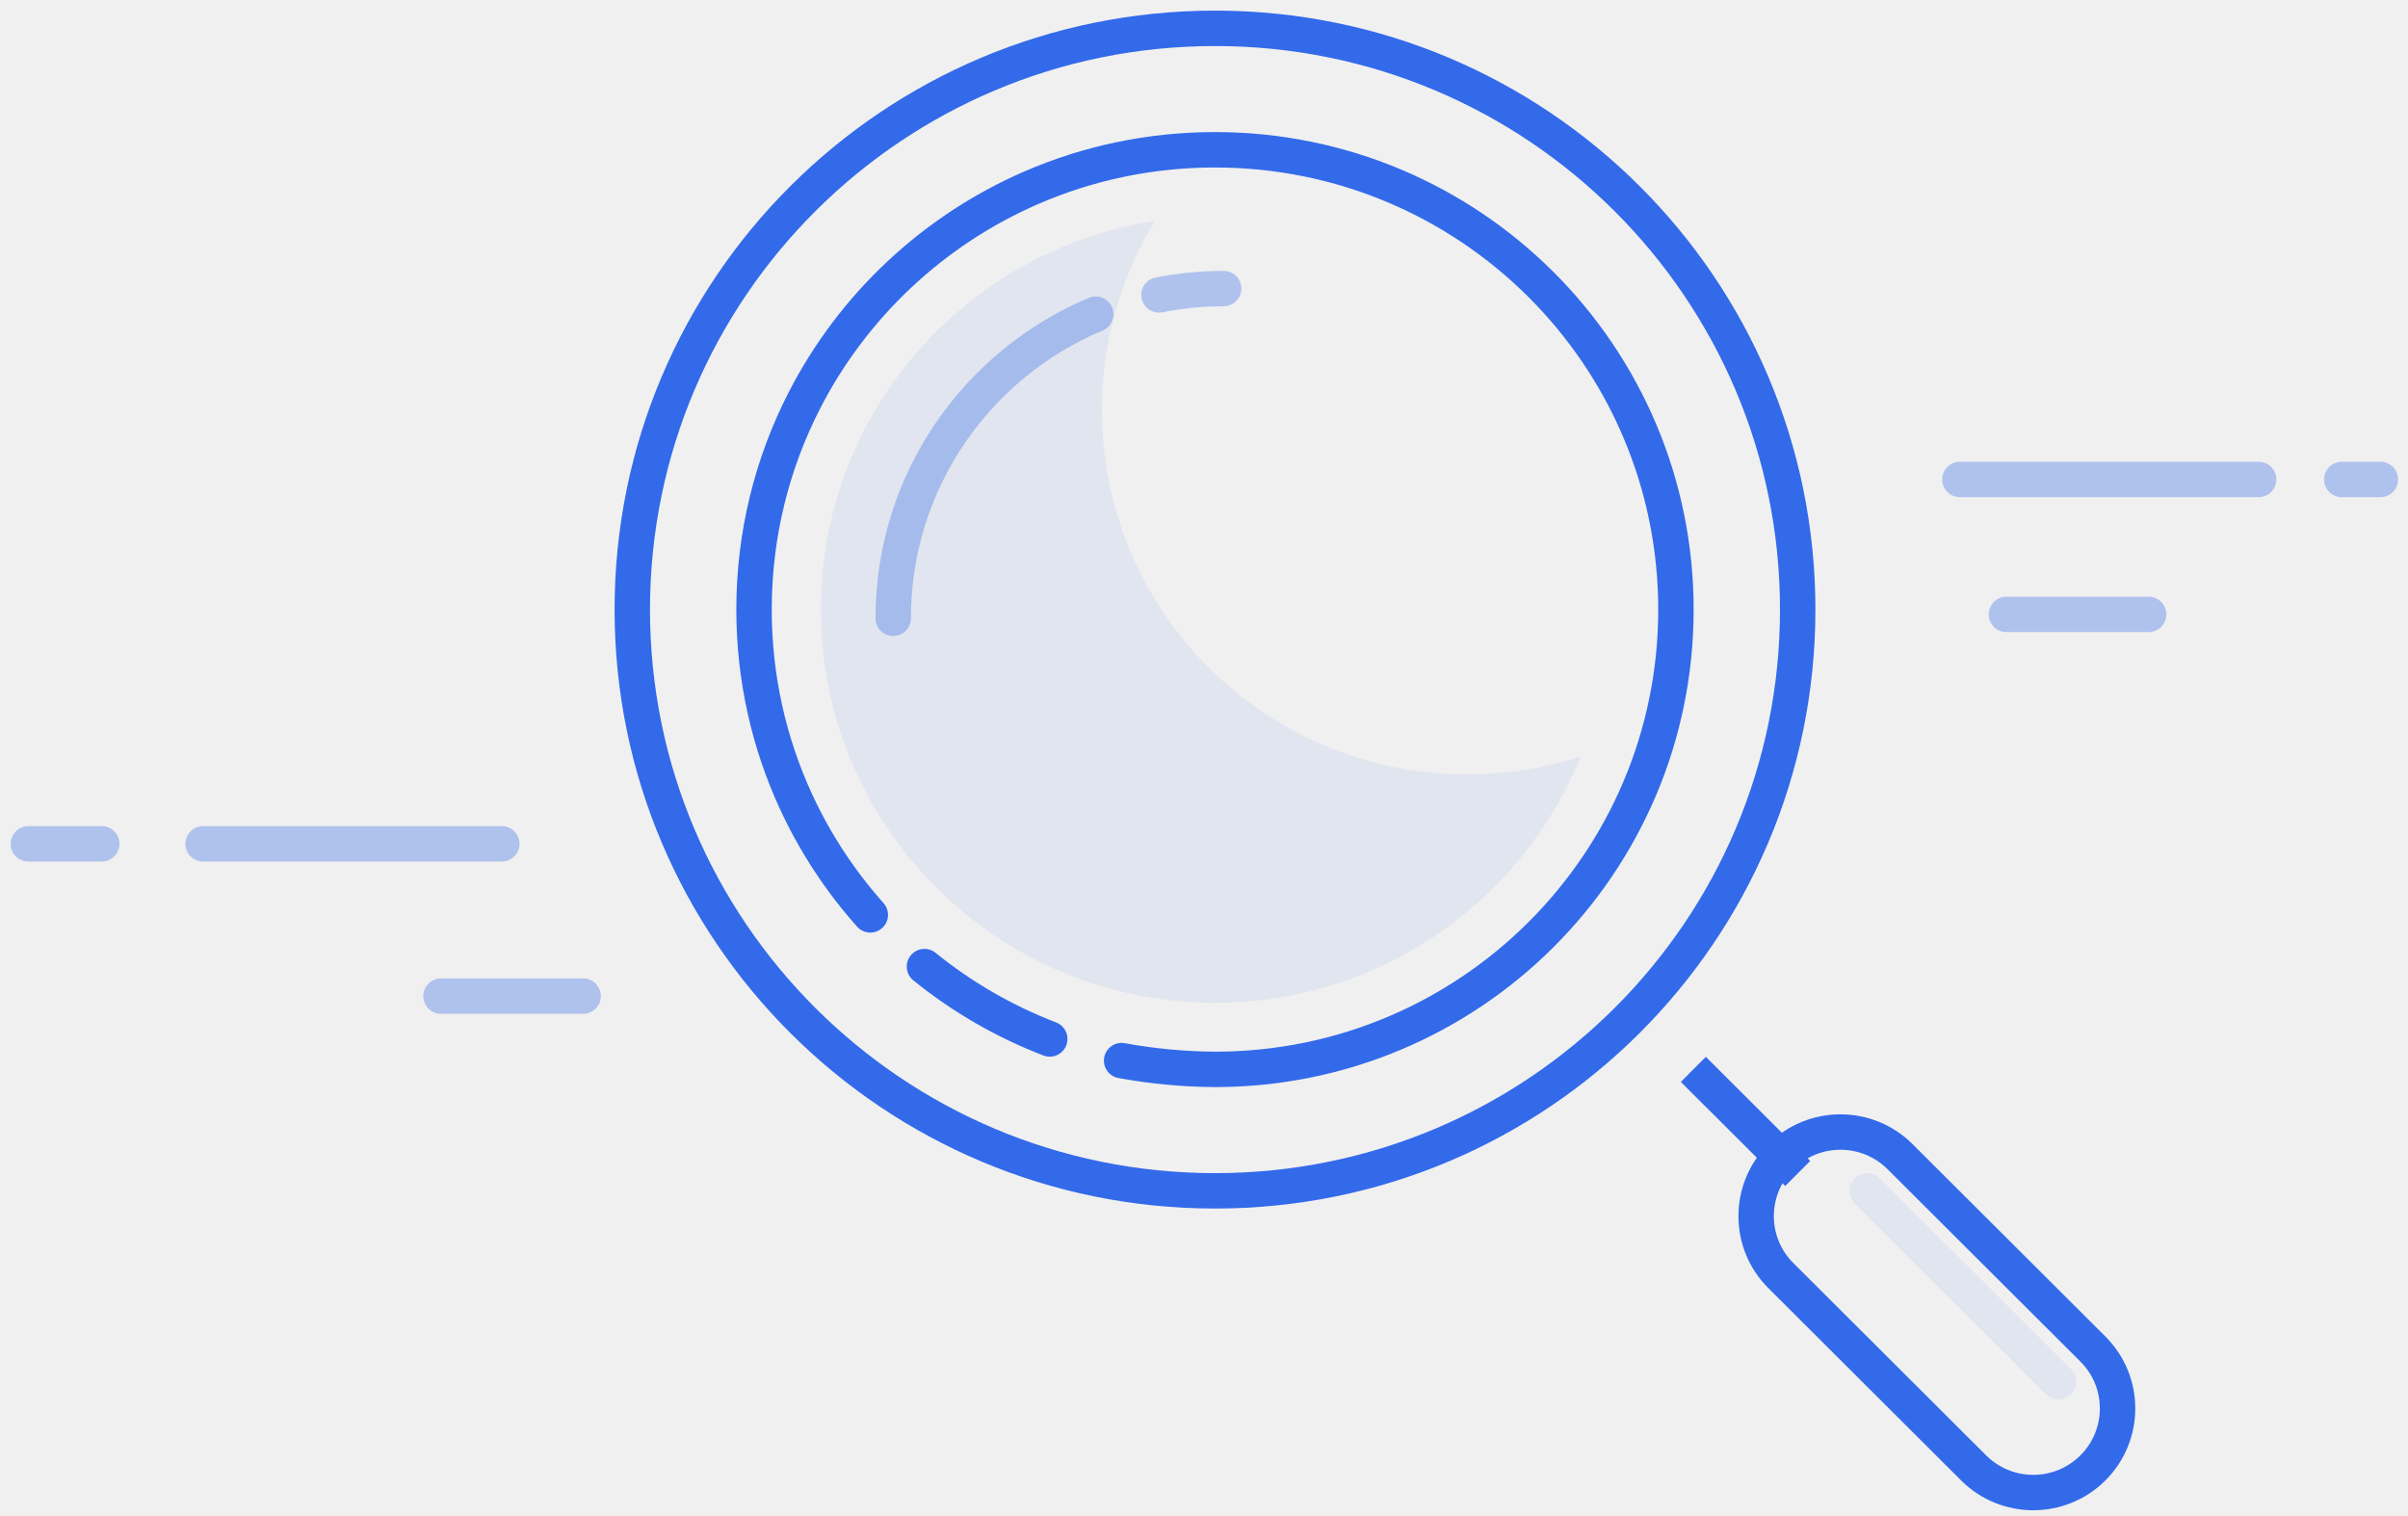
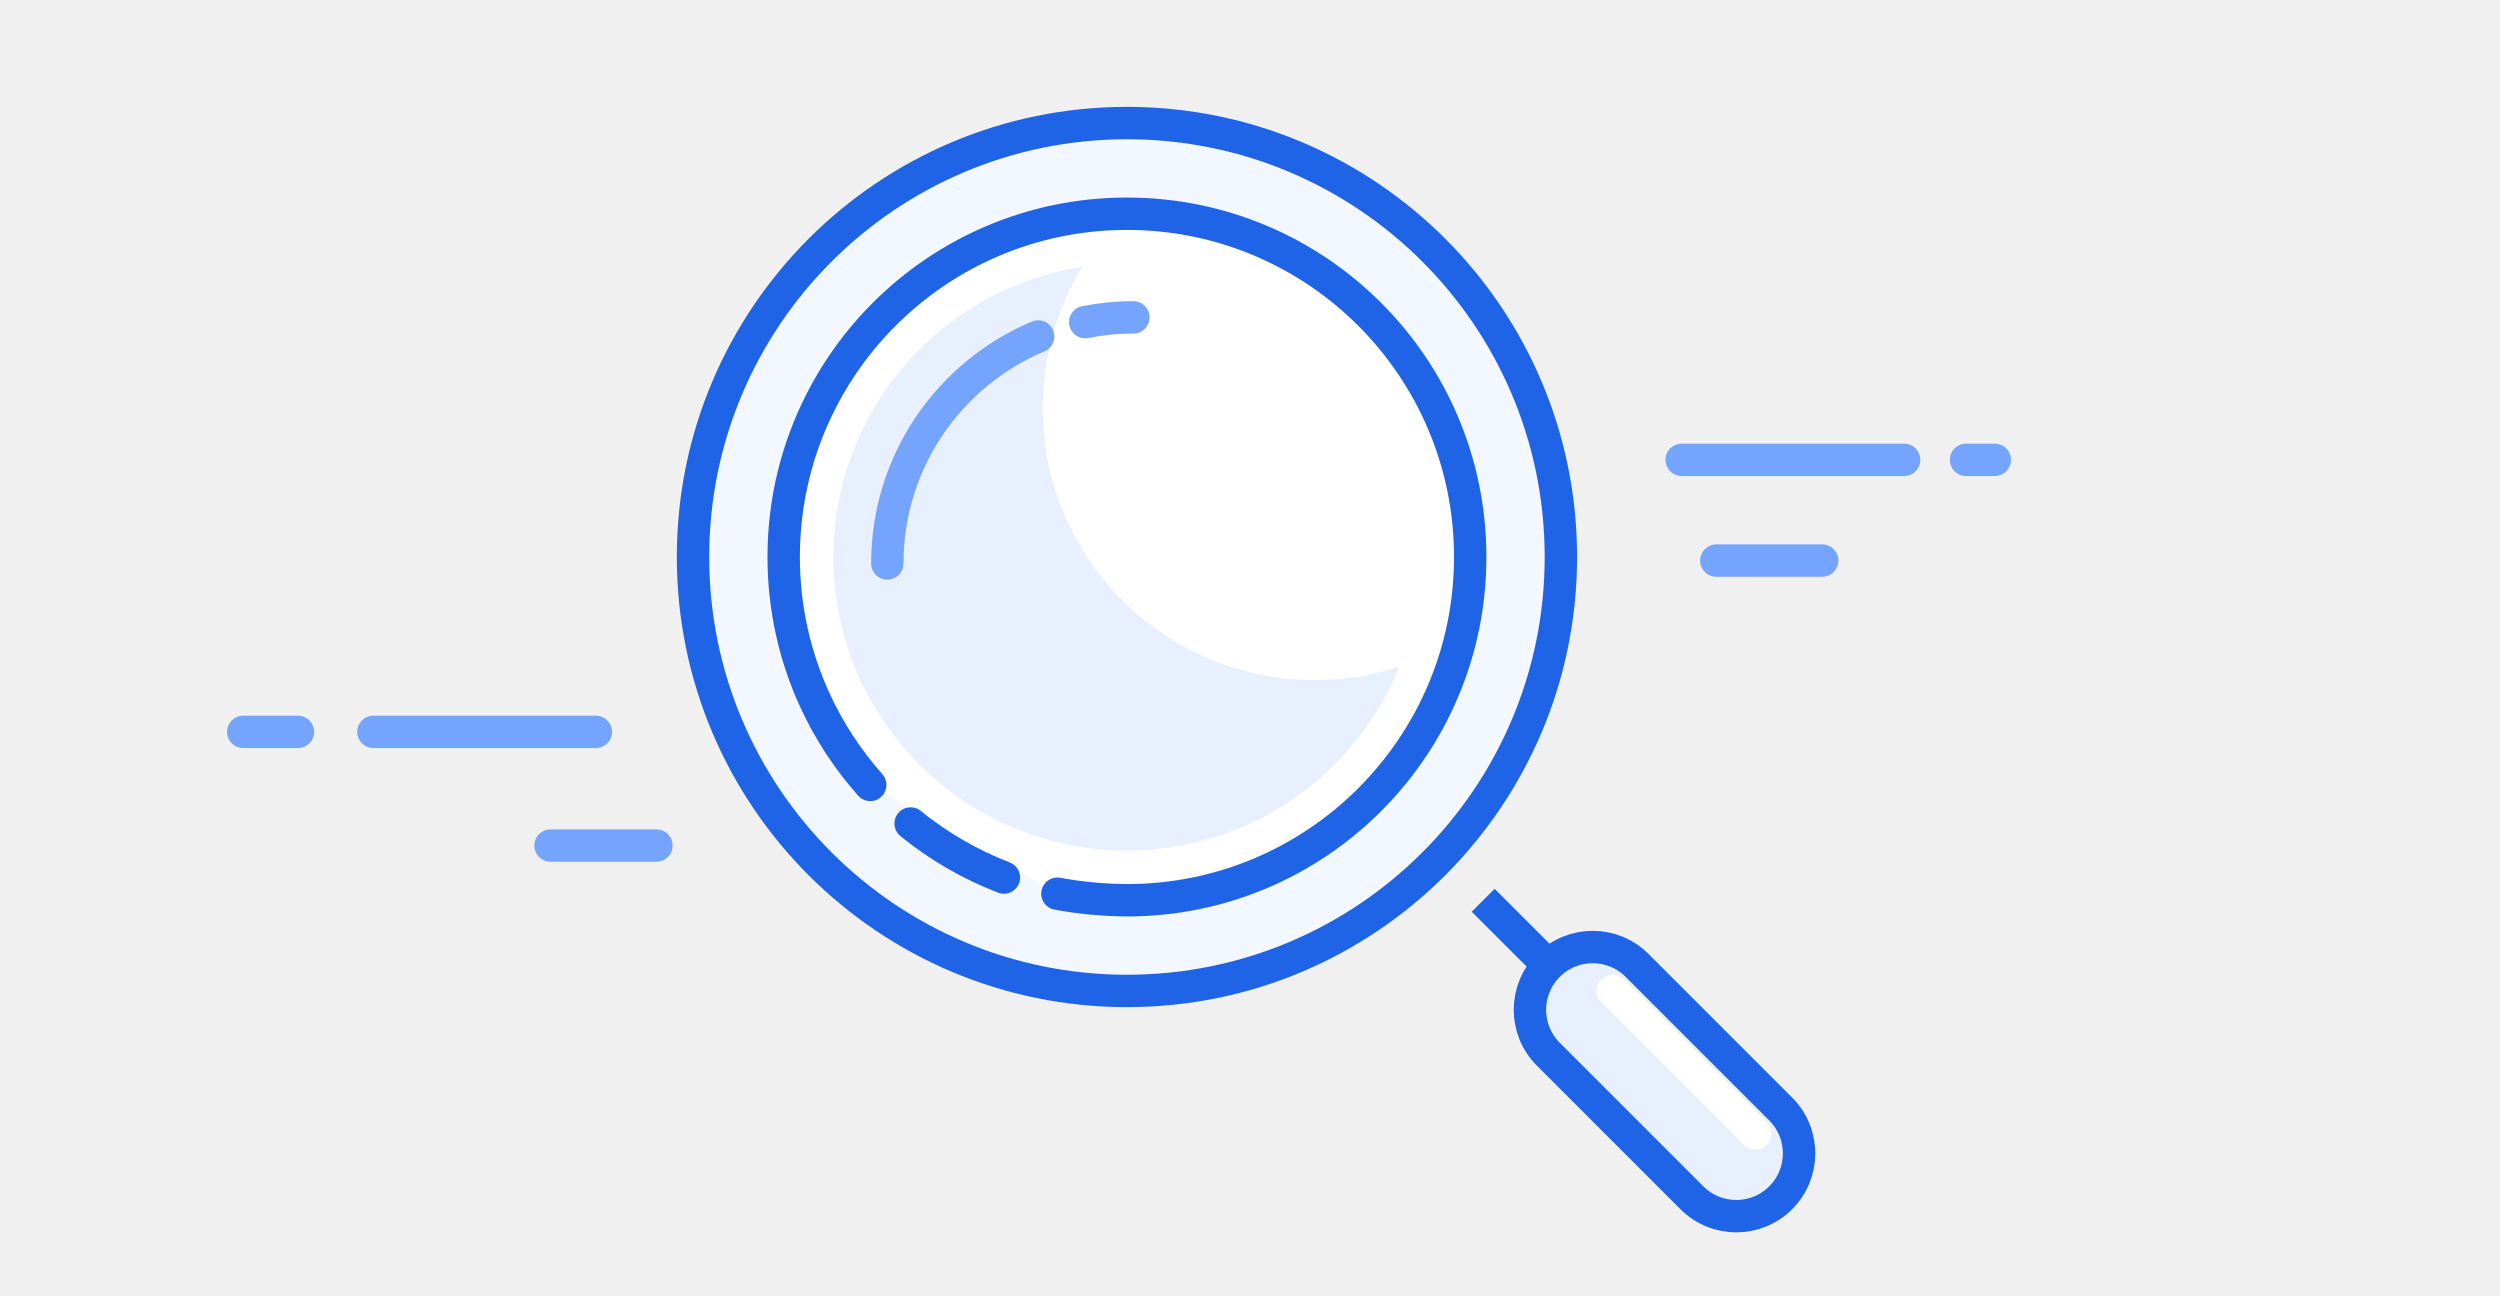
- <svg xmlns="http://www.w3.org/2000/svg" width="170" height="107" viewBox="0 0 170 107" fill="none">
-   <path d="M85.776 84.075C108.495 84.075 126.914 65.702 126.914 43.038C126.914 20.373 108.495 2 85.776 2C63.056 2 44.638 20.373 44.638 43.038C44.638 65.702 63.056 84.075 85.776 84.075Z" stroke="#336AEA" stroke-width="2.5" />
-   <path d="M79.184 74.88C81.343 75.278 83.541 75.484 85.775 75.5C103.748 75.5 118.318 60.966 118.318 43.038C118.318 25.109 103.748 10.575 85.775 10.575C81.159 10.575 76.766 11.534 72.788 13.263C65.874 16.269 60.211 21.6 56.79 28.266C54.516 32.697 53.233 37.718 53.233 43.038C53.233 47.864 54.289 52.444 56.183 56.562C57.535 59.501 59.315 62.204 61.442 64.592" stroke="#336AEA" stroke-width="2.5" stroke-linecap="round" />
-   <path d="M65.265 68.242C67.903 70.38 70.883 72.115 74.111 73.352" stroke="#336AEA" stroke-width="2.5" stroke-linecap="round" />
-   <path d="M119.546 75.5L126.914 82.85" stroke="#336AEA" stroke-width="2.5" />
-   <path fill-rule="evenodd" clip-rule="evenodd" d="M125.723 81.662C123.399 83.981 123.399 87.74 125.723 90.058L139.336 103.638C141.66 105.956 145.428 105.956 147.752 103.638C150.077 101.319 150.077 97.56 147.752 95.242L134.14 81.662C131.815 79.344 128.047 79.344 125.723 81.662Z" stroke="#336AEA" stroke-width="2.5" />
-   <path d="M131.826 84.075L145.334 97.55" stroke="#336AEA" stroke-opacity="0.08" stroke-width="2.5" stroke-linecap="round" />
-   <path fill-rule="evenodd" clip-rule="evenodd" d="M77.793 28.95C77.793 43.158 89.339 54.675 103.582 54.675C106.379 54.675 109.073 54.231 111.596 53.409C107.478 63.602 97.469 70.797 85.775 70.797C70.407 70.797 57.948 58.369 57.948 43.038C57.948 29.145 68.178 17.637 81.533 15.599C79.16 19.492 77.793 24.062 77.793 28.95Z" fill="#336AEA" fill-opacity="0.08" />
-   <path d="M86.39 20.375C84.826 20.375 83.298 20.529 81.82 20.821M77.357 22.183C68.957 25.705 63.058 33.99 63.058 43.65" stroke="#336AEA" stroke-opacity="0.34" stroke-width="2.5" stroke-linecap="round" />
-   <path d="M151.689 43.377H141.65M159.456 33.85H138.364H159.456ZM168.052 33.85H165.324H168.052Z" stroke="#336AEA" stroke-opacity="0.34" stroke-width="2.5" stroke-linecap="round" stroke-linejoin="round" />
-   <path d="M41.169 70.327H31.13M35.428 59.575H14.336H35.428ZM7.184 59.575H2H7.184Z" stroke="#336AEA" stroke-opacity="0.34" stroke-width="2.5" stroke-linecap="round" stroke-linejoin="round" />
+ <svg xmlns="http://www.w3.org/2000/svg" width="193" height="100" viewBox="0 0 193 100" fill="none">
+   <g clip-path="url(#clip0_1437_448)">
+     <mask id="mask0_1437_448" style="mask-type:luminance" maskUnits="userSpaceOnUse" x="0" y="0" width="193" height="100">
+       <path d="M192.5 0.5H0.5V99.5H192.5V0.5Z" fill="white" />
+     </mask>
+     <g mask="url(#mask0_1437_448)">
+       <path d="M87 76.5C105.502 76.5 120.5 61.502 120.5 43C120.5 24.498 105.502 9.5 87 9.5C68.499 9.5 53.5 24.498 53.5 43C53.5 61.502 68.499 76.5 87 76.5Z" fill="#F3F7FF" stroke="#1F64E7" stroke-width="2.5" />
+       <path fill-rule="evenodd" clip-rule="evenodd" d="M81.632 68.994C83.391 69.319 85.18 69.487 87 69.5C101.636 69.5 113.5 57.636 113.5 43C113.5 28.364 101.636 16.5 87 16.5C83.24 16.5 79.664 17.283 76.424 18.695C70.794 21.148 66.182 25.5 63.396 30.942C61.544 34.559 60.5 38.657 60.5 43C60.5 46.94 61.36 50.679 62.902 54.04C64.003 56.44 65.452 58.646 67.184 60.596" fill="white" />
+       <path d="M81.632 68.994C83.391 69.319 85.18 69.487 87 69.5C101.636 69.5 113.5 57.636 113.5 43C113.5 28.364 101.636 16.5 87 16.5C83.24 16.5 79.664 17.283 76.424 18.695C70.794 21.148 66.182 25.5 63.396 30.942C61.544 34.559 60.5 38.657 60.5 43C60.5 46.94 61.36 50.679 62.902 54.04C64.003 56.44 65.452 58.646 67.184 60.596" stroke="#1F64E7" stroke-width="2.5" stroke-linecap="round" />
+       <path d="M70.298 63.575C72.446 65.321 74.873 66.737 77.501 67.747" stroke="#1F64E7" stroke-width="2.5" stroke-linecap="round" />
+       <path d="M114.5 69.5L120.5 75.5" stroke="#1F64E7" stroke-width="2.5" />
+       <path fill-rule="evenodd" clip-rule="evenodd" d="M119.53 74.53C117.637 76.423 117.637 79.491 119.53 81.384L130.615 92.469C132.508 94.362 135.577 94.362 137.469 92.469C139.362 90.577 139.362 87.508 137.469 85.615L126.384 74.53C124.491 72.637 121.423 72.637 119.53 74.53Z" fill="#E8F0FE" stroke="#1F64E7" stroke-width="2.5" />
+       <path d="M124.5 76.5L135.5 87.5" stroke="white" stroke-width="2.5" stroke-linecap="round" />
+       <path fill-rule="evenodd" clip-rule="evenodd" d="M80.501 31.5C80.501 43.099 89.903 52.501 101.501 52.501C103.779 52.501 105.972 52.138 108.027 51.467C104.674 59.788 96.523 65.661 87.001 65.661C74.485 65.661 64.34 55.516 64.34 43.001C64.34 31.66 72.67 22.265 83.546 20.602C81.614 23.78 80.501 27.51 80.501 31.5Z" fill="#E8F0FE" />
+       <path d="M87.5 24.5C86.227 24.5 84.983 24.625 83.779 24.864M80.145 25.976C73.304 28.851 68.5 35.614 68.5 43.5" stroke="#75A4FE" stroke-width="2.5" stroke-linecap="round" />
+       <path d="M140.676 43.277H132.5M147 35.5H129.824M154 35.5H151.779" stroke="#75A4FE" stroke-width="2.5" stroke-linecap="round" stroke-linejoin="round" />
+       <path d="M50.676 65.277H42.501M46.001 56.5H28.825M23 56.5H18.779" stroke="#75A4FE" stroke-width="2.5" stroke-linecap="round" stroke-linejoin="round" />
+     </g>
+   </g>
+   <defs>
+     <clipPath id="clip0_1437_448">
+       <rect width="192" height="99" fill="white" transform="translate(0.5 0.5)" />
+     </clipPath>
+   </defs>
</svg>
